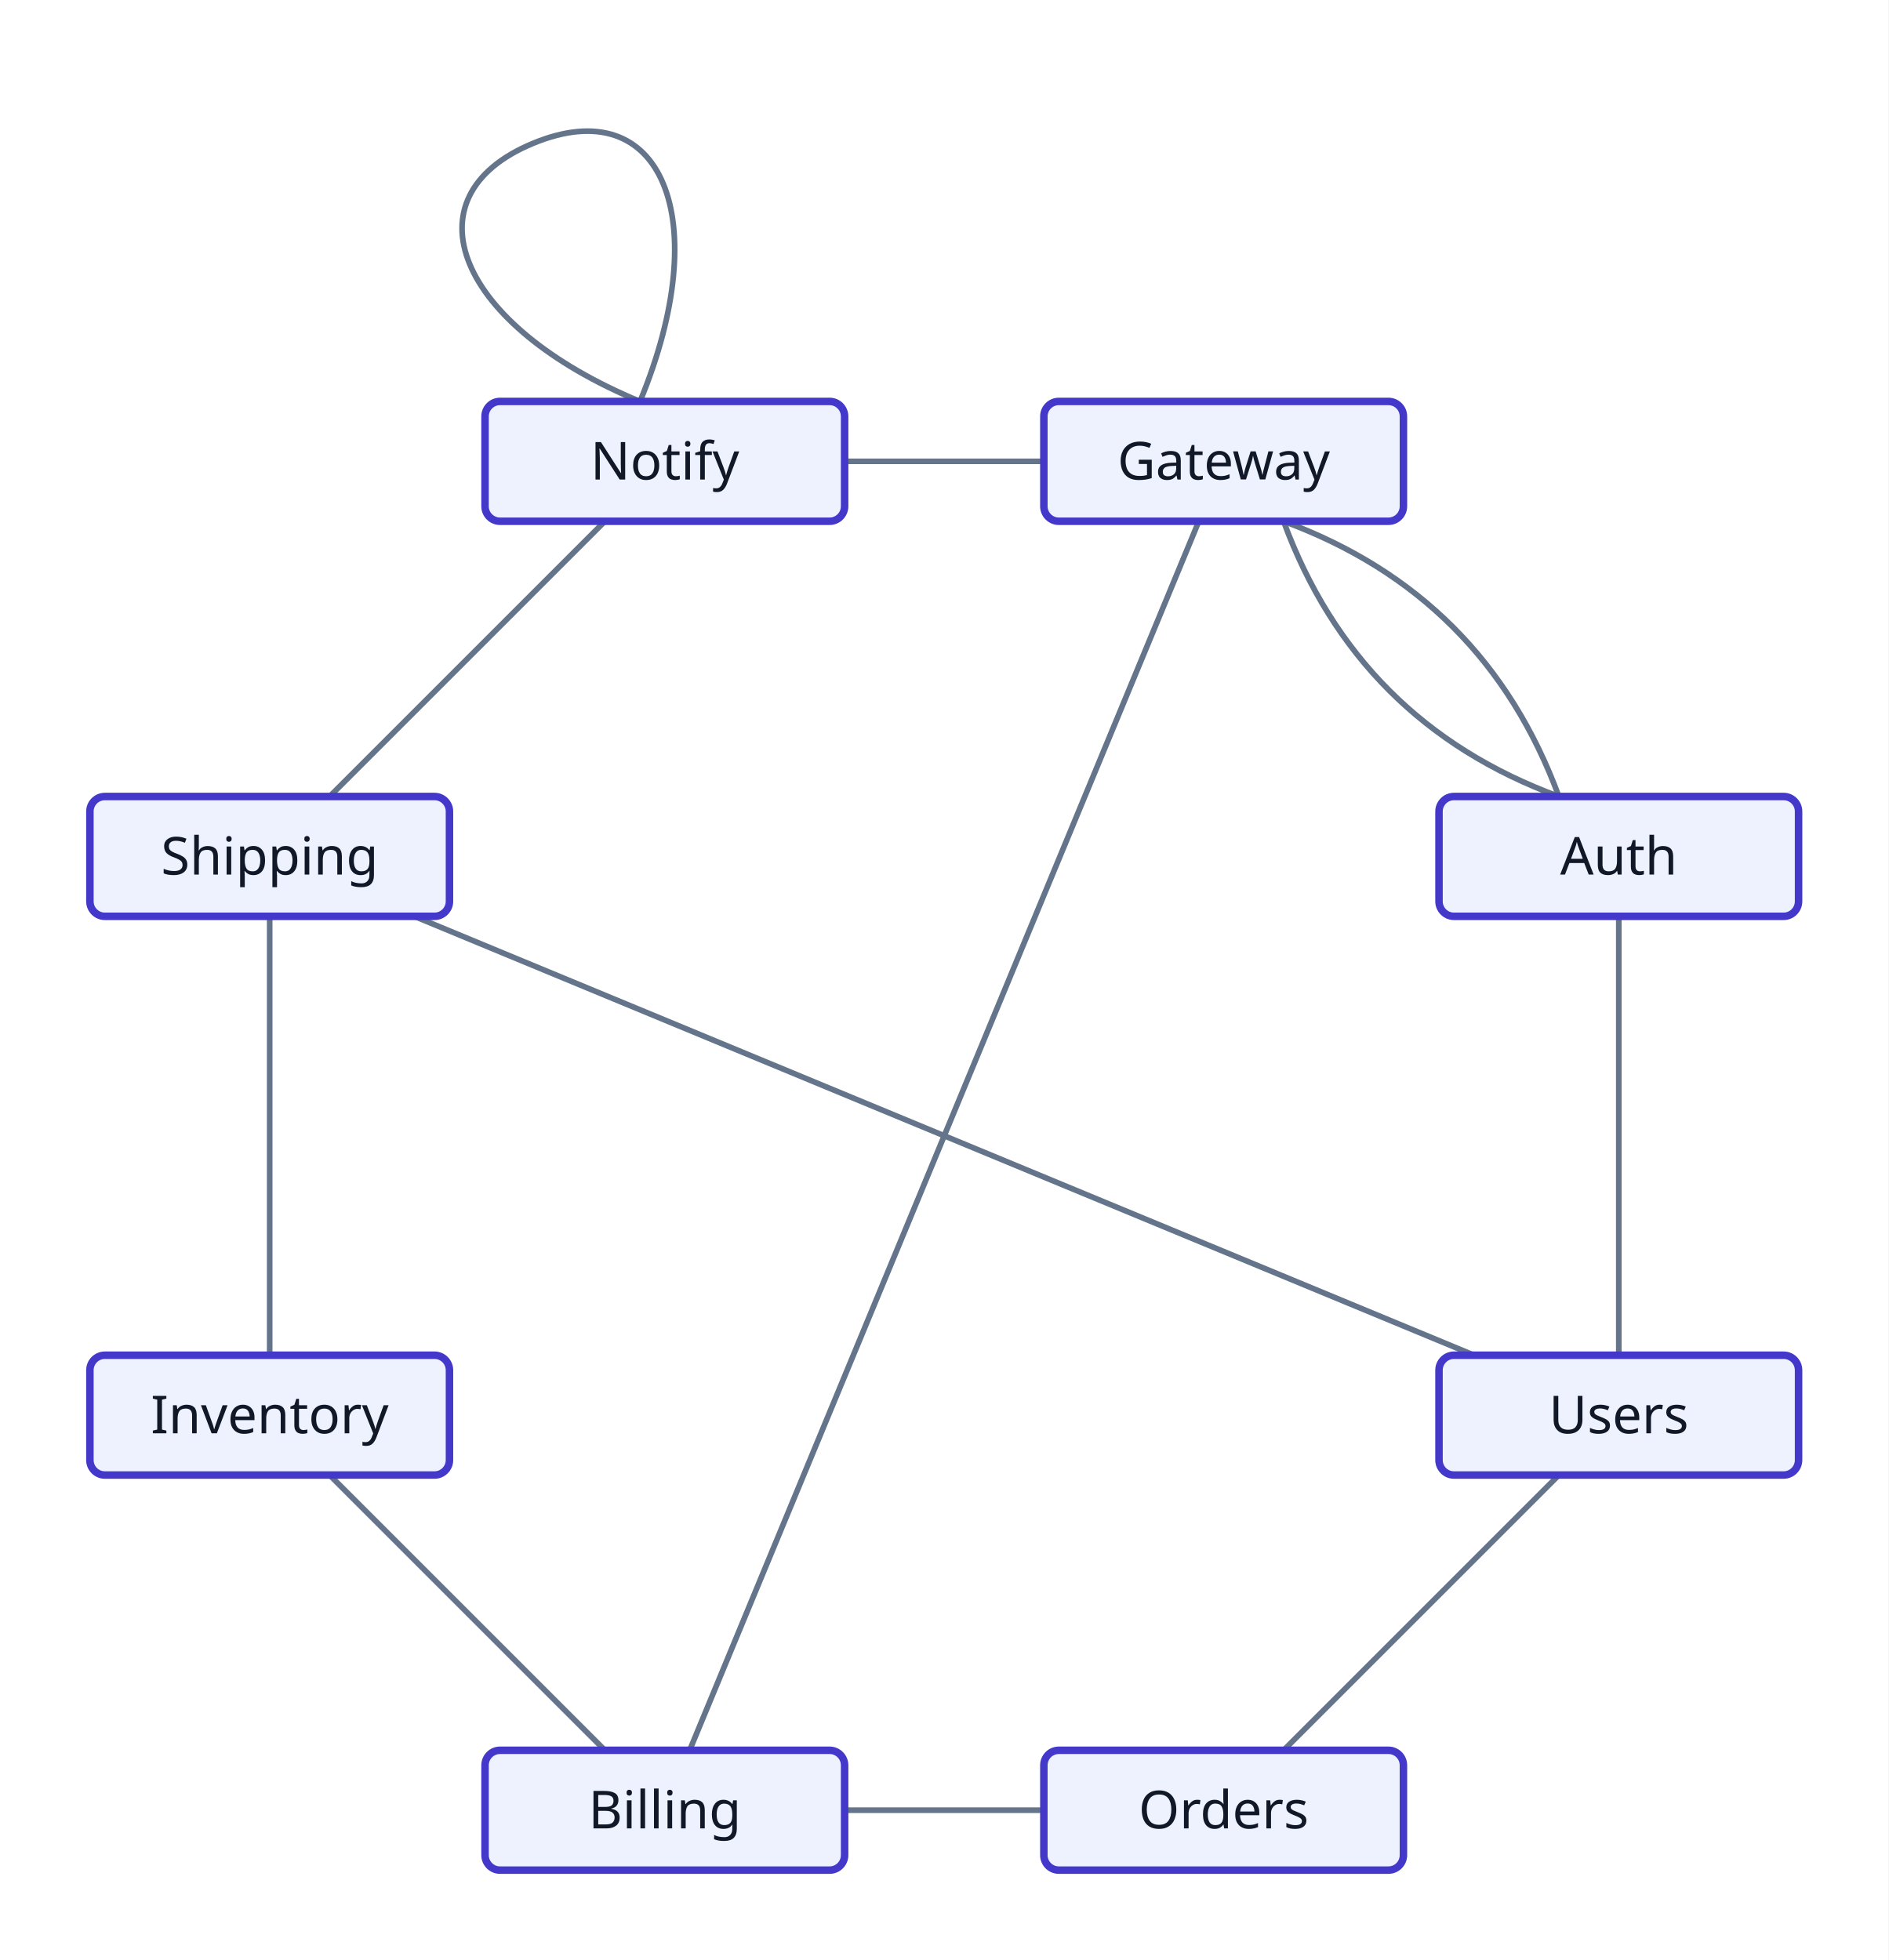
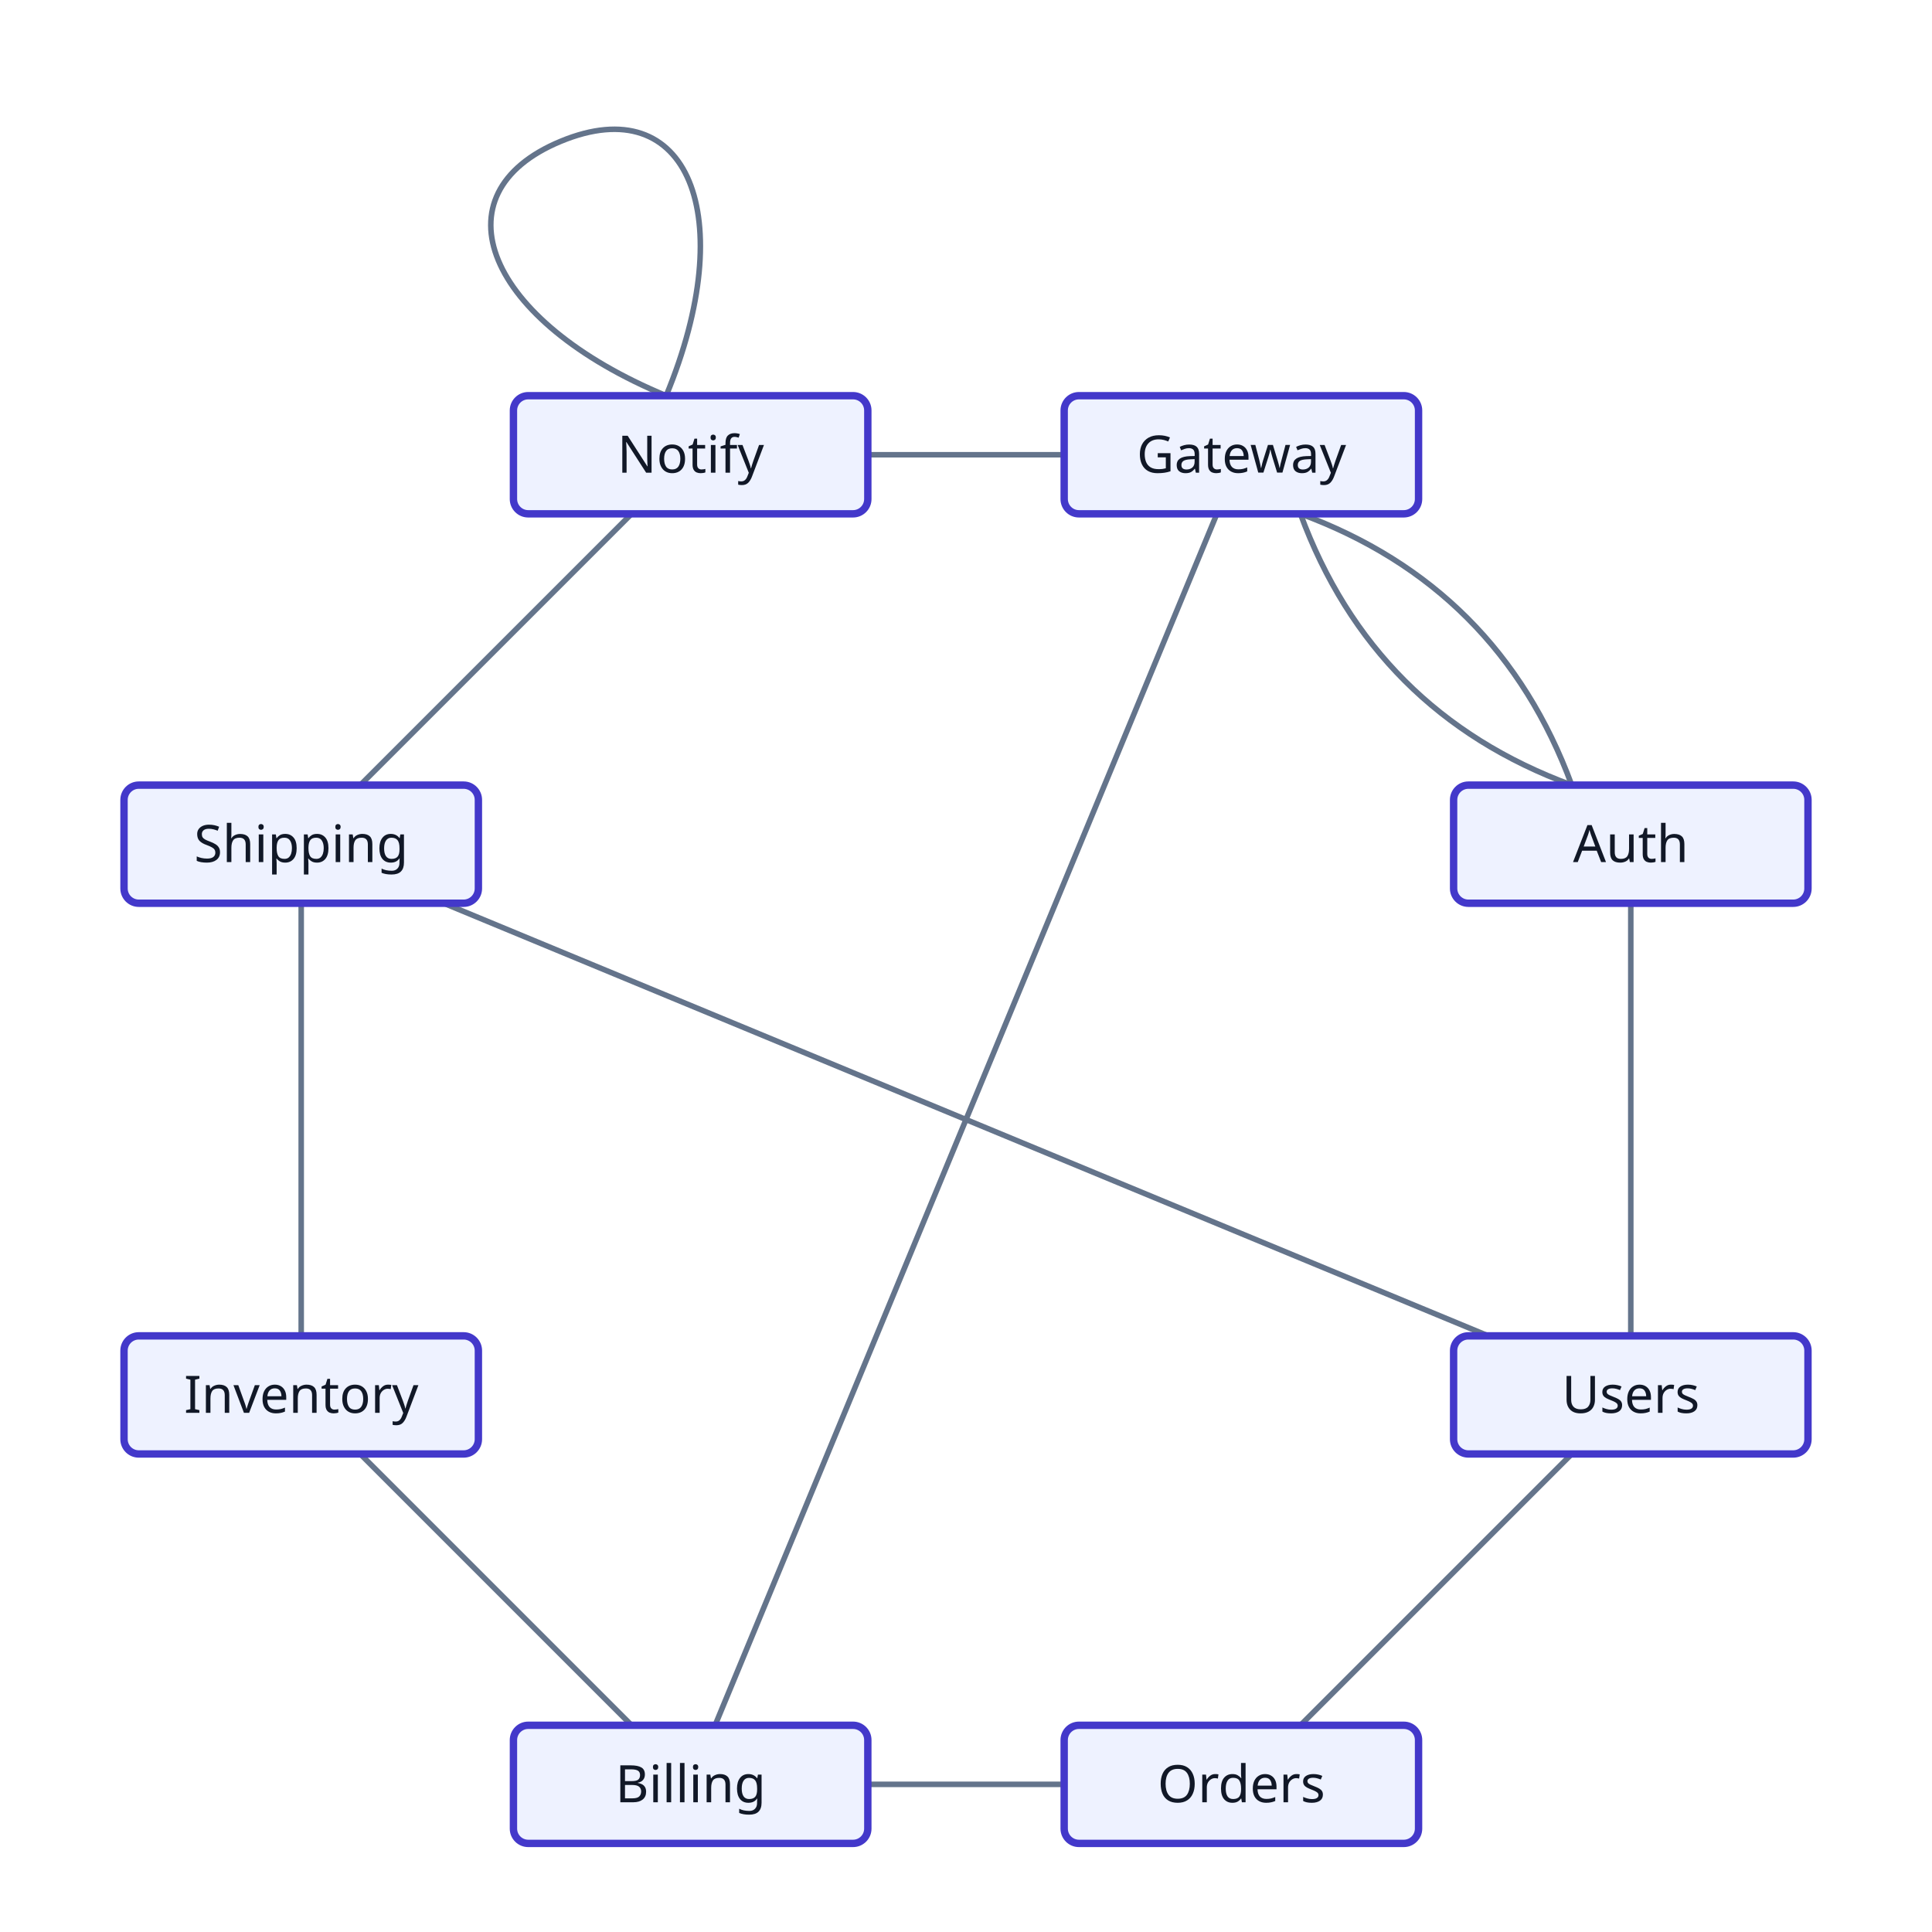
- <svg xmlns="http://www.w3.org/2000/svg" width="504.183" height="523.375" viewBox="0 0 504.183 523.375">
-   <rect x="0" y="0" width="504.183" height="523.375" fill="#ffffff" />
-   <path d="M 342.688 139.192 C 378.5 152.376, 402.999 176.875, 416.183 212.687" fill="none" stroke="#64748b" stroke-width="1.5" stroke-linecap="round" stroke-linejoin="round" />
-   <line x1="432.183" y1="244.687" x2="432.183" y2="361.88" stroke="#64748b" stroke-width="1.5" stroke-linecap="round" stroke-linejoin="round" />
-   <line x1="416.183" y1="393.88" x2="342.688" y2="467.375" stroke="#64748b" stroke-width="1.5" stroke-linecap="round" stroke-linejoin="round" />
-   <line x1="278.688" y1="483.375" x2="225.495" y2="483.375" stroke="#64748b" stroke-width="1.5" stroke-linecap="round" stroke-linejoin="round" />
-   <line x1="161.495" y1="467.375" x2="88" y2="393.88" stroke="#64748b" stroke-width="1.5" stroke-linecap="round" stroke-linejoin="round" />
-   <line x1="72" y1="361.88" x2="72" y2="244.687" stroke="#64748b" stroke-width="1.5" stroke-linecap="round" stroke-linejoin="round" />
-   <line x1="88" y1="212.687" x2="161.495" y2="139.192" stroke="#64748b" stroke-width="1.5" stroke-linecap="round" stroke-linejoin="round" />
-   <line x1="225.495" y1="123.192" x2="278.688" y2="123.192" stroke="#64748b" stroke-width="1.5" stroke-linecap="round" stroke-linejoin="round" />
-   <line x1="320.061" y1="139.192" x2="184.123" y2="467.375" stroke="#64748b" stroke-width="1.5" stroke-linecap="round" stroke-linejoin="round" />
-   <line x1="393.556" y1="361.88" x2="110.627" y2="244.687" stroke="#64748b" stroke-width="1.5" stroke-linecap="round" stroke-linejoin="round" />
-   <path d="M 342.688 139.192 C 355.873 175.004, 380.371 199.502, 416.183 212.687" fill="none" stroke="#64748b" stroke-width="1.5" stroke-linecap="round" stroke-linejoin="round" />
-   <path d="M 170.868 107.192 C 191.054 58.459, 176.78 24, 142.321 38.273 C 107.862 52.547, 122.135 87.006, 170.868 107.192" fill="none" stroke="#64748b" stroke-width="1.5" stroke-linecap="round" stroke-linejoin="round" />
-   <rect x="278.688" y="107.192" width="96" height="32" rx="4" fill="#eef2ff" stroke="#4338ca" stroke-width="2" />
-   <text x="326.688" y="123.192" text-anchor="middle" dominant-baseline="middle" font-family="sans-serif" font-size="14" fill="#111827">Gateway</text>
-   <rect x="384.183" y="212.687" width="96" height="32" rx="4" fill="#eef2ff" stroke="#4338ca" stroke-width="2" />
-   <text x="432.183" y="228.687" text-anchor="middle" dominant-baseline="middle" font-family="sans-serif" font-size="14" fill="#111827">Auth</text>
-   <rect x="384.183" y="361.88" width="96" height="32" rx="4" fill="#eef2ff" stroke="#4338ca" stroke-width="2" />
-   <text x="432.183" y="377.88" text-anchor="middle" dominant-baseline="middle" font-family="sans-serif" font-size="14" fill="#111827">Users</text>
-   <rect x="278.688" y="467.375" width="96" height="32" rx="4" fill="#eef2ff" stroke="#4338ca" stroke-width="2" />
-   <text x="326.688" y="483.375" text-anchor="middle" dominant-baseline="middle" font-family="sans-serif" font-size="14" fill="#111827">Orders</text>
-   <rect x="129.495" y="467.375" width="96" height="32" rx="4" fill="#eef2ff" stroke="#4338ca" stroke-width="2" />
-   <text x="177.495" y="483.375" text-anchor="middle" dominant-baseline="middle" font-family="sans-serif" font-size="14" fill="#111827">Billing</text>
-   <rect x="24" y="361.88" width="96" height="32" rx="4" fill="#eef2ff" stroke="#4338ca" stroke-width="2" />
-   <text x="72" y="377.88" text-anchor="middle" dominant-baseline="middle" font-family="sans-serif" font-size="14" fill="#111827">Inventory</text>
-   <rect x="24" y="212.687" width="96" height="32" rx="4" fill="#eef2ff" stroke="#4338ca" stroke-width="2" />
-   <text x="72" y="228.687" text-anchor="middle" dominant-baseline="middle" font-family="sans-serif" font-size="14" fill="#111827">Shipping</text>
-   <rect x="129.495" y="107.192" width="96" height="32" rx="4" fill="#eef2ff" stroke="#4338ca" stroke-width="2" />
-   <text x="177.495" y="123.192" text-anchor="middle" dominant-baseline="middle" font-family="sans-serif" font-size="14" fill="#111827">Notify</text>
+ <svg xmlns="http://www.w3.org/2000/svg" width="720" height="720" viewBox="0 0 523.375 523.375">
+   <rect x="0" y="0" width="523.375" height="523.375" fill="#ffffff" />
+   <g transform="translate(9.595769 0)">
+     <path d="M 342.688 139.192 C 378.5 152.376, 402.999 176.875, 416.183 212.687" fill="none" stroke="#64748b" stroke-width="1.5" stroke-linecap="round" stroke-linejoin="round" />
+     <line x1="432.183" y1="244.687" x2="432.183" y2="361.88" stroke="#64748b" stroke-width="1.5" stroke-linecap="round" stroke-linejoin="round" />
+     <line x1="416.183" y1="393.88" x2="342.688" y2="467.375" stroke="#64748b" stroke-width="1.5" stroke-linecap="round" stroke-linejoin="round" />
+     <line x1="278.688" y1="483.375" x2="225.495" y2="483.375" stroke="#64748b" stroke-width="1.5" stroke-linecap="round" stroke-linejoin="round" />
+     <line x1="161.495" y1="467.375" x2="88" y2="393.88" stroke="#64748b" stroke-width="1.5" stroke-linecap="round" stroke-linejoin="round" />
+     <line x1="72" y1="361.88" x2="72" y2="244.687" stroke="#64748b" stroke-width="1.5" stroke-linecap="round" stroke-linejoin="round" />
+     <line x1="88" y1="212.687" x2="161.495" y2="139.192" stroke="#64748b" stroke-width="1.5" stroke-linecap="round" stroke-linejoin="round" />
+     <line x1="225.495" y1="123.192" x2="278.688" y2="123.192" stroke="#64748b" stroke-width="1.5" stroke-linecap="round" stroke-linejoin="round" />
+     <line x1="320.061" y1="139.192" x2="184.123" y2="467.375" stroke="#64748b" stroke-width="1.5" stroke-linecap="round" stroke-linejoin="round" />
+     <line x1="393.556" y1="361.88" x2="110.627" y2="244.687" stroke="#64748b" stroke-width="1.5" stroke-linecap="round" stroke-linejoin="round" />
+     <path d="M 342.688 139.192 C 355.873 175.004, 380.371 199.502, 416.183 212.687" fill="none" stroke="#64748b" stroke-width="1.5" stroke-linecap="round" stroke-linejoin="round" />
+     <path d="M 170.868 107.192 C 191.054 58.459, 176.78 24, 142.321 38.273 C 107.862 52.547, 122.135 87.006, 170.868 107.192" fill="none" stroke="#64748b" stroke-width="1.5" stroke-linecap="round" stroke-linejoin="round" />
+     <rect x="278.688" y="107.192" width="96" height="32" rx="4" fill="#eef2ff" stroke="#4338ca" stroke-width="2" />
+     <text x="326.688" y="123.192" text-anchor="middle" dominant-baseline="middle" font-family="sans-serif" font-size="14" fill="#111827">Gateway</text>
+     <rect x="384.183" y="212.687" width="96" height="32" rx="4" fill="#eef2ff" stroke="#4338ca" stroke-width="2" />
+     <text x="432.183" y="228.687" text-anchor="middle" dominant-baseline="middle" font-family="sans-serif" font-size="14" fill="#111827">Auth</text>
+     <rect x="384.183" y="361.88" width="96" height="32" rx="4" fill="#eef2ff" stroke="#4338ca" stroke-width="2" />
+     <text x="432.183" y="377.88" text-anchor="middle" dominant-baseline="middle" font-family="sans-serif" font-size="14" fill="#111827">Users</text>
+     <rect x="278.688" y="467.375" width="96" height="32" rx="4" fill="#eef2ff" stroke="#4338ca" stroke-width="2" />
+     <text x="326.688" y="483.375" text-anchor="middle" dominant-baseline="middle" font-family="sans-serif" font-size="14" fill="#111827">Orders</text>
+     <rect x="129.495" y="467.375" width="96" height="32" rx="4" fill="#eef2ff" stroke="#4338ca" stroke-width="2" />
+     <text x="177.495" y="483.375" text-anchor="middle" dominant-baseline="middle" font-family="sans-serif" font-size="14" fill="#111827">Billing</text>
+     <rect x="24" y="361.88" width="96" height="32" rx="4" fill="#eef2ff" stroke="#4338ca" stroke-width="2" />
+     <text x="72" y="377.88" text-anchor="middle" dominant-baseline="middle" font-family="sans-serif" font-size="14" fill="#111827">Inventory</text>
+     <rect x="24" y="212.687" width="96" height="32" rx="4" fill="#eef2ff" stroke="#4338ca" stroke-width="2" />
+     <text x="72" y="228.687" text-anchor="middle" dominant-baseline="middle" font-family="sans-serif" font-size="14" fill="#111827">Shipping</text>
+     <rect x="129.495" y="107.192" width="96" height="32" rx="4" fill="#eef2ff" stroke="#4338ca" stroke-width="2" />
+     <text x="177.495" y="123.192" text-anchor="middle" dominant-baseline="middle" font-family="sans-serif" font-size="14" fill="#111827">Notify</text>
+   </g>
</svg>
